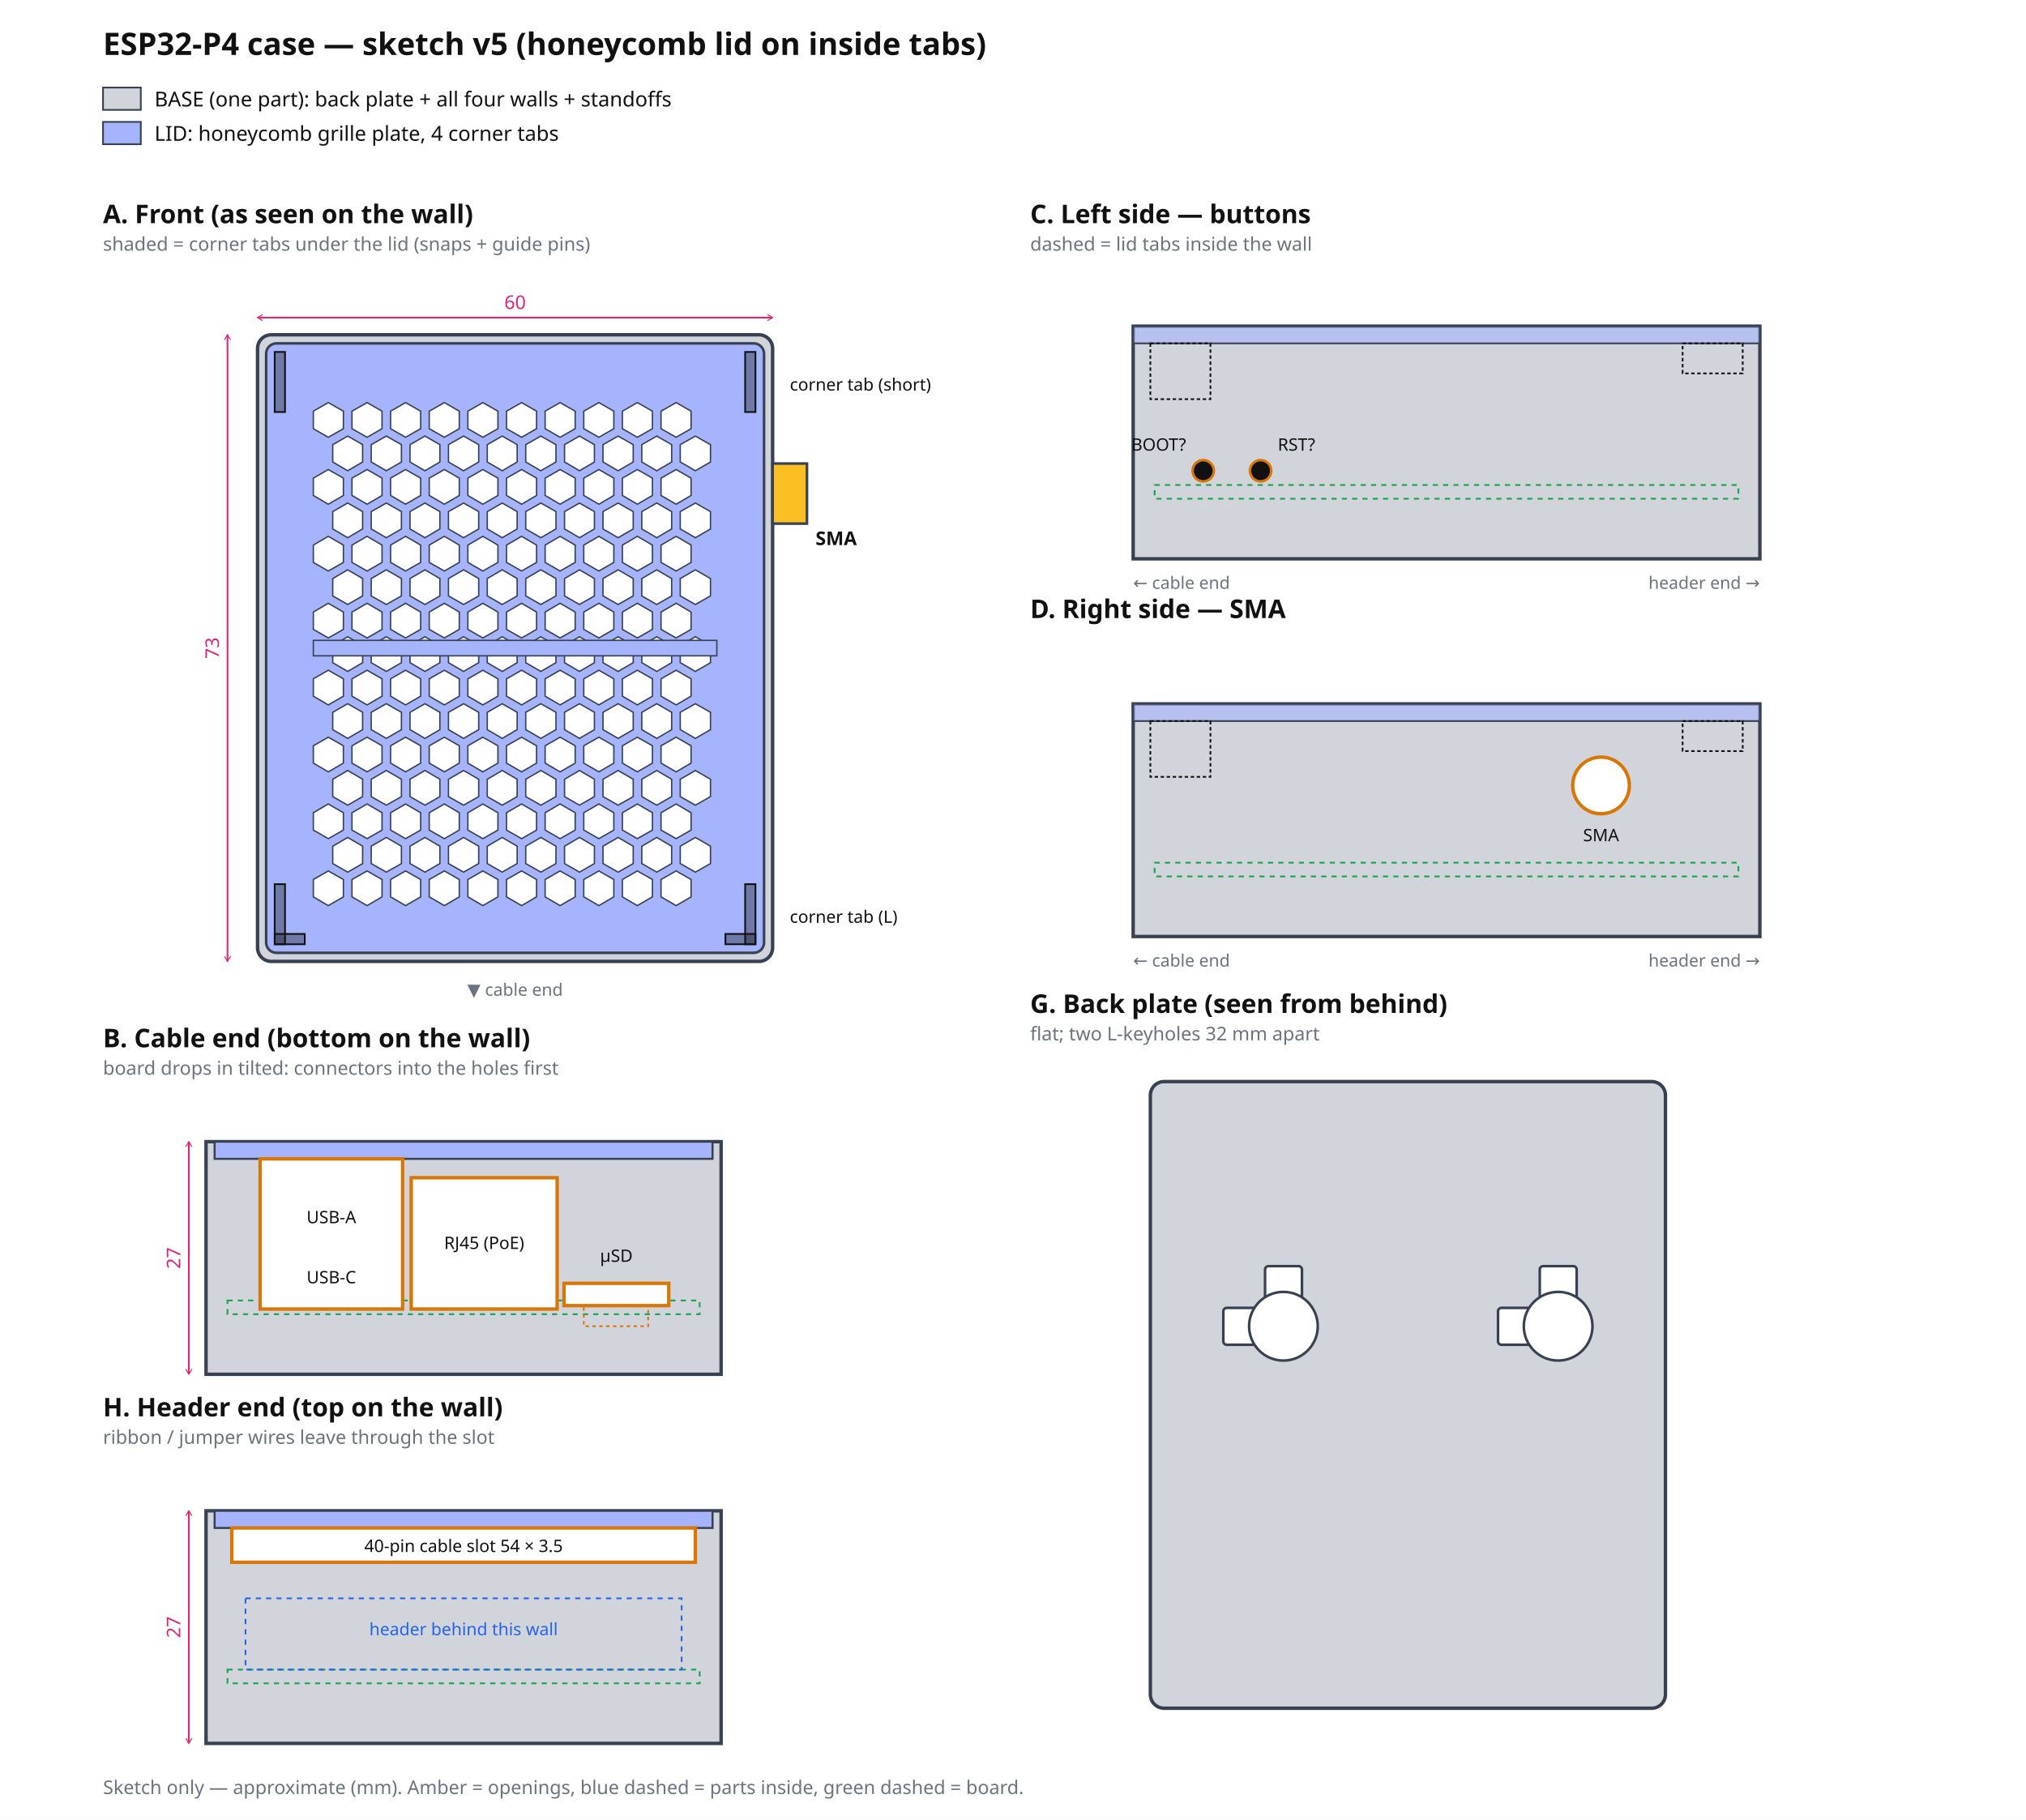
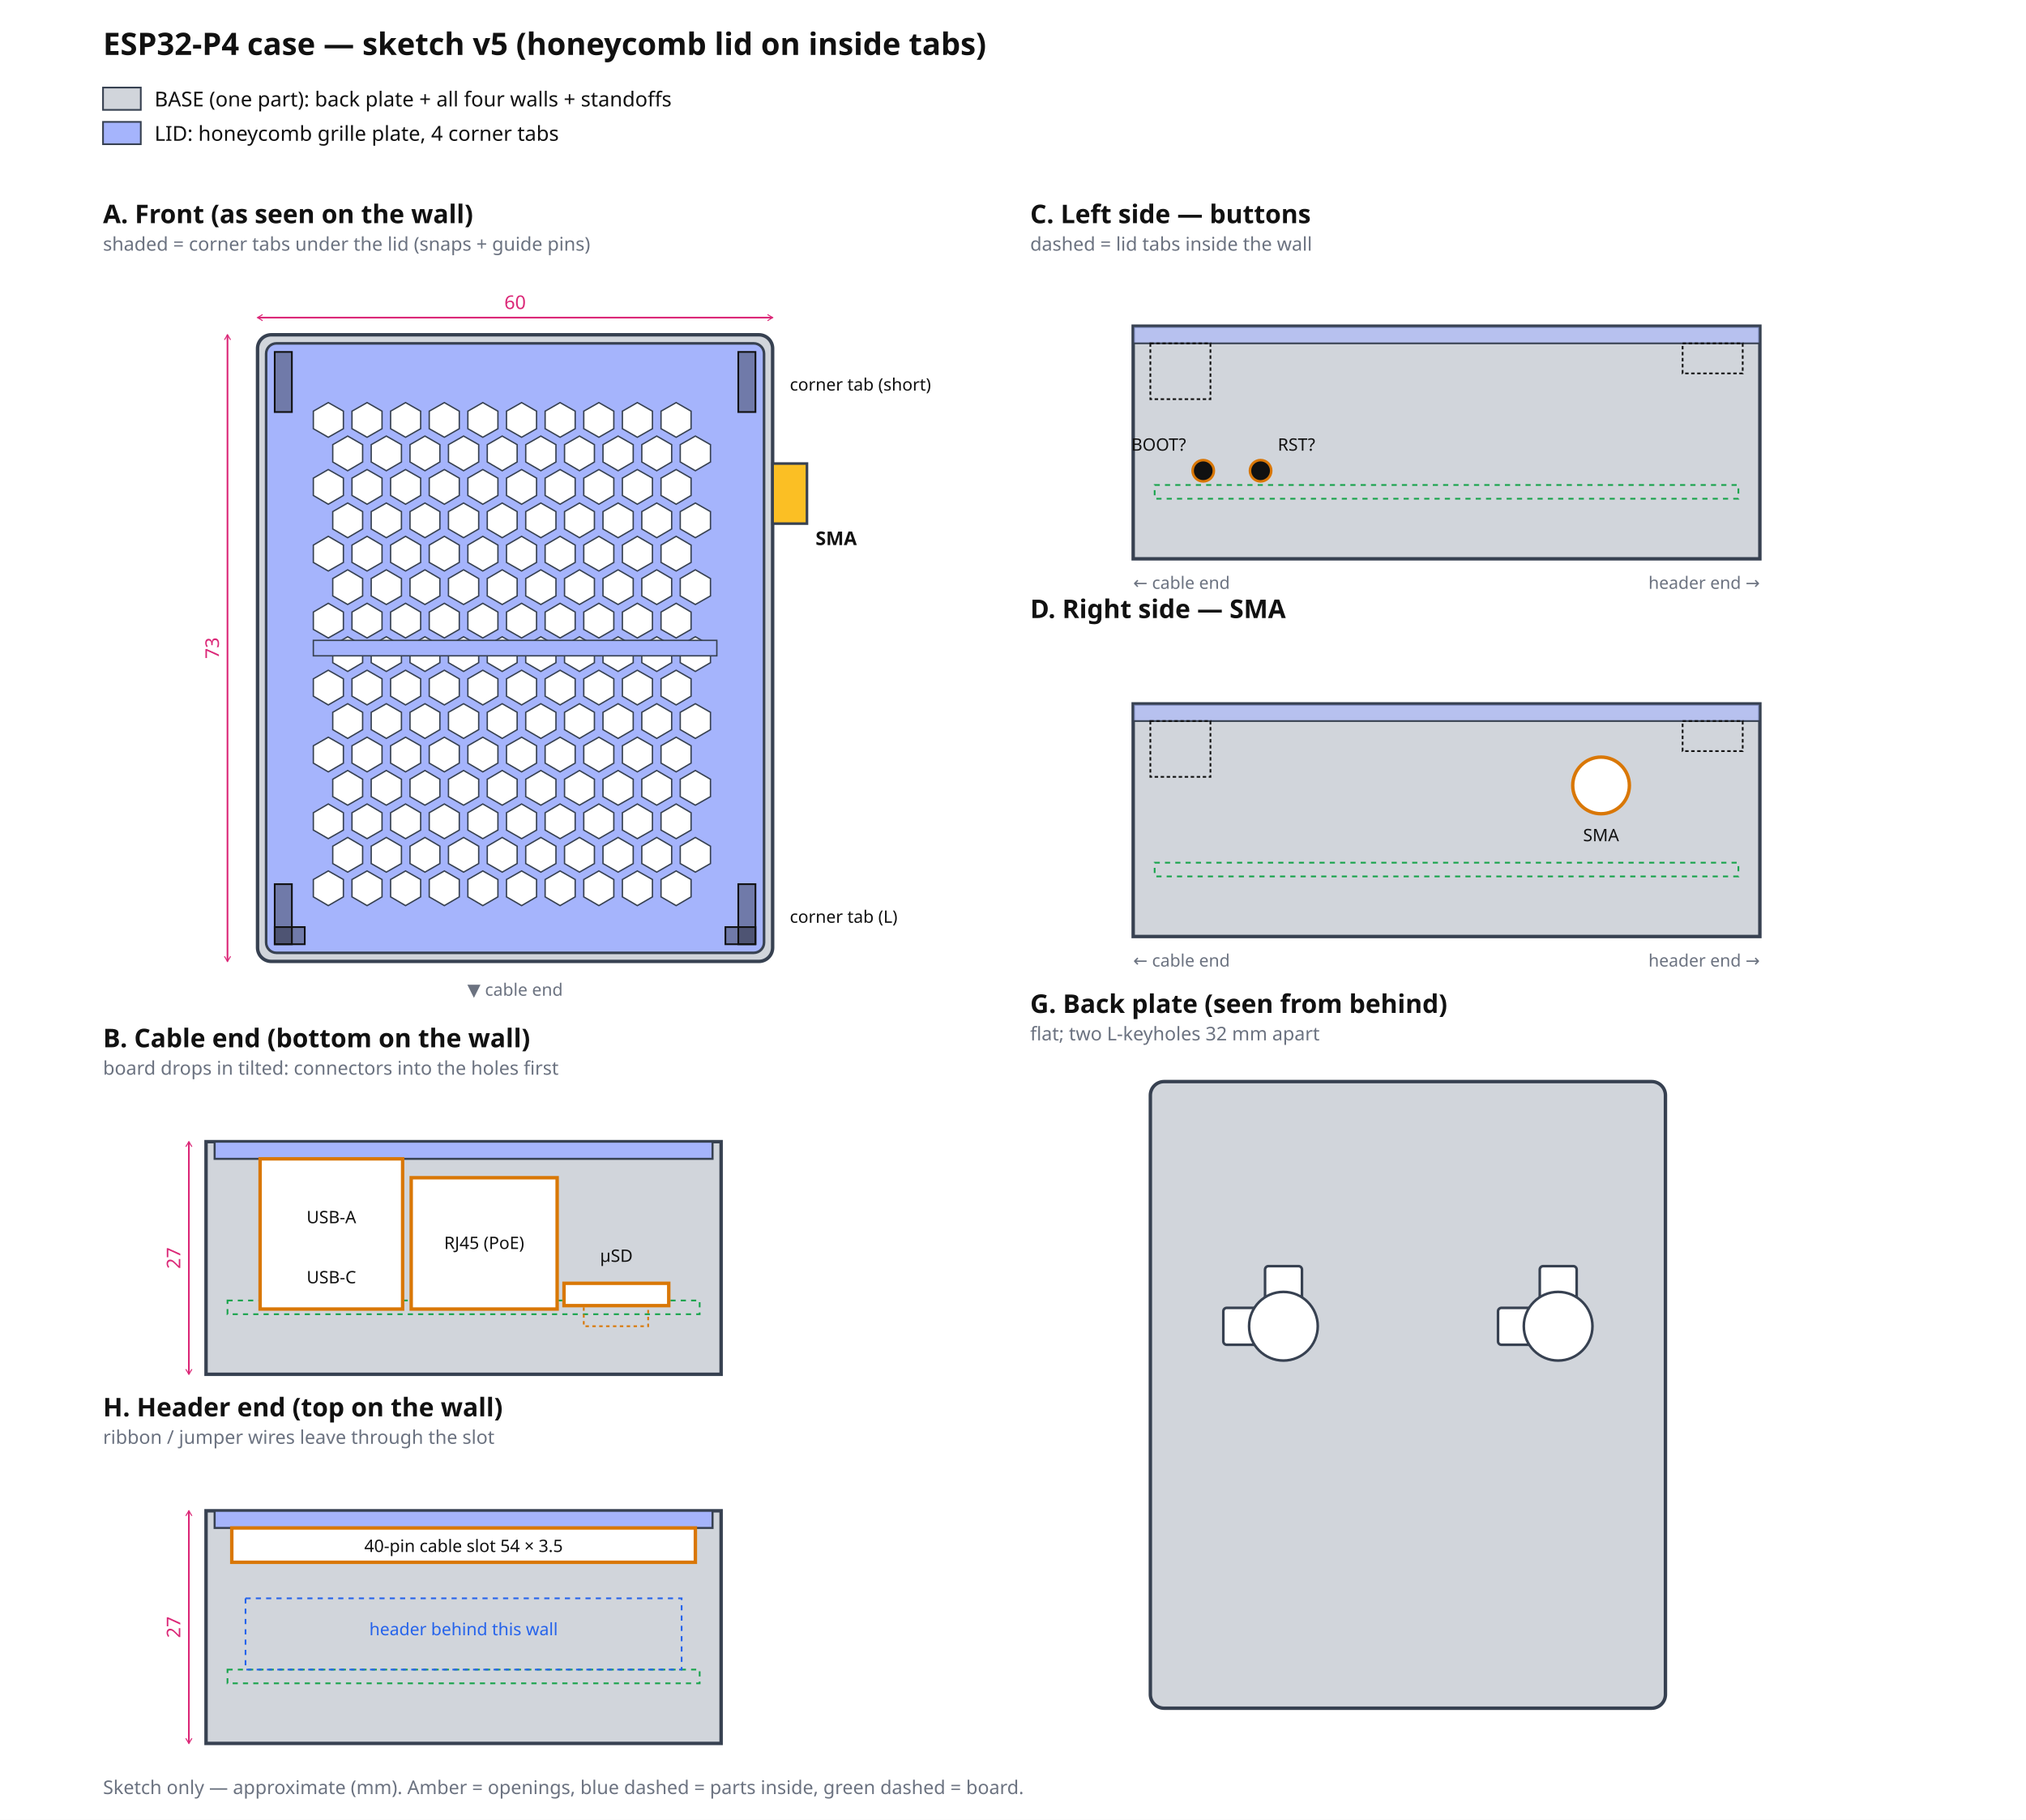
<svg xmlns="http://www.w3.org/2000/svg" width="1180" height="1060" viewBox="0 0 1180 1060">
  <defs>
    <marker id="a" viewBox="0 0 10 10" refX="5" refY="5" markerWidth="6" markerHeight="6" orient="auto-start-reverse">
      <path d="M0,2 L5,5 L0,8" fill="none" stroke="#db2777" />
    </marker>
  </defs>
  <rect width="100%" height="100%" fill="white" />
  <text x="60.0" y="32.0" font-family="sans-serif" font-size="18" fill="#111" text-anchor="start" font-weight="bold">ESP32-P4 case — sketch v5 (honeycomb lid on inside tabs)</text>
  <rect x="60.0" y="51.0" width="22.0" height="13.0" rx="0" fill="#d1d5db" fill-opacity="1" stroke="#374151" stroke-width="1" />
  <text x="90.0" y="62.0" font-family="sans-serif" font-size="12" fill="#111" text-anchor="start" font-weight="normal">BASE (one part): back plate + all four walls + standoffs</text>
  <rect x="60.0" y="71.0" width="22.0" height="13.0" rx="0" fill="#a5b4fc" fill-opacity="1" stroke="#374151" stroke-width="1" />
  <text x="90.0" y="82.0" font-family="sans-serif" font-size="12" fill="#111" text-anchor="start" font-weight="normal">LID: honeycomb grille plate, 4 corner tabs</text>
  <text x="60.0" y="130.0" font-family="sans-serif" font-size="15" fill="#111" text-anchor="start" font-weight="bold">A. Front (as seen on the wall)</text>
  <text x="60.0" y="146.0" font-family="sans-serif" font-size="11" fill="#6b7280" text-anchor="start" font-weight="normal">shaded = corner tabs under the lid (snaps + guide pins)</text>
  <rect x="150.0" y="195.0" width="300.0" height="365.0" rx="8" fill="#d1d5db" fill-opacity="1" stroke="#374151" stroke-width="2" />
  <rect x="155.0" y="200.0" width="290.0" height="355.0" rx="6" fill="#a5b4fc" fill-opacity="1" stroke="#374151" stroke-width="1.5" />
  <polygon points="200.0,512.3 191.2,507.3 182.5,512.3 182.5,522.4 191.2,527.5 200.0,522.4" fill="white" stroke="#374151" stroke-width="0.8" />
  <polygon points="222.5,512.3 213.8,507.3 205.0,512.3 205.0,522.4 213.8,527.5 222.5,522.4" fill="white" stroke="#374151" stroke-width="0.8" />
  <polygon points="245.0,512.3 236.2,507.3 227.5,512.3 227.5,522.4 236.2,527.5 245.0,522.4" fill="white" stroke="#374151" stroke-width="0.8" />
  <polygon points="267.5,512.3 258.8,507.3 250.0,512.3 250.0,522.4 258.8,527.5 267.5,522.4" fill="white" stroke="#374151" stroke-width="0.8" />
  <polygon points="290.0,512.3 281.2,507.3 272.5,512.3 272.5,522.4 281.2,527.5 290.0,522.4" fill="white" stroke="#374151" stroke-width="0.8" />
  <polygon points="312.5,512.3 303.8,507.3 295.0,512.3 295.0,522.4 303.8,527.5 312.5,522.4" fill="white" stroke="#374151" stroke-width="0.8" />
  <polygon points="335.0,512.3 326.2,507.3 317.5,512.3 317.5,522.4 326.2,527.5 335.0,522.4" fill="white" stroke="#374151" stroke-width="0.8" />
  <polygon points="357.5,512.3 348.8,507.3 340.0,512.3 340.0,522.4 348.8,527.5 357.5,522.4" fill="white" stroke="#374151" stroke-width="0.8" />
  <polygon points="380.0,512.3 371.2,507.3 362.5,512.3 362.5,522.4 371.2,527.5 380.0,522.4" fill="white" stroke="#374151" stroke-width="0.8" />
  <polygon points="402.5,512.3 393.8,507.3 385.0,512.3 385.0,522.4 393.8,527.5 402.5,522.4" fill="white" stroke="#374151" stroke-width="0.8" />
  <polygon points="211.2,492.9 202.5,487.8 193.8,492.9 193.8,503.0 202.5,508.0 211.2,503.0" fill="white" stroke="#374151" stroke-width="0.8" />
  <polygon points="233.8,492.9 225.0,487.8 216.2,492.9 216.2,503.0 225.0,508.0 233.8,503.0" fill="white" stroke="#374151" stroke-width="0.8" />
  <polygon points="256.2,492.9 247.5,487.8 238.8,492.9 238.8,503.0 247.5,508.0 256.2,503.0" fill="white" stroke="#374151" stroke-width="0.8" />
  <polygon points="278.8,492.9 270.0,487.8 261.2,492.9 261.2,503.0 270.0,508.0 278.8,503.0" fill="white" stroke="#374151" stroke-width="0.8" />
  <polygon points="301.2,492.9 292.5,487.8 283.8,492.9 283.8,503.0 292.5,508.0 301.2,503.0" fill="white" stroke="#374151" stroke-width="0.8" />
  <polygon points="323.8,492.9 315.0,487.8 306.2,492.9 306.2,503.0 315.0,508.0 323.8,503.0" fill="white" stroke="#374151" stroke-width="0.8" />
  <polygon points="346.2,492.9 337.5,487.8 328.8,492.9 328.8,503.0 337.5,508.0 346.2,503.0" fill="white" stroke="#374151" stroke-width="0.8" />
  <polygon points="368.8,492.9 360.0,487.8 351.2,492.9 351.2,503.0 360.0,508.0 368.8,503.0" fill="white" stroke="#374151" stroke-width="0.8" />
  <polygon points="391.2,492.9 382.5,487.8 373.8,492.9 373.8,503.0 382.5,508.0 391.2,503.0" fill="white" stroke="#374151" stroke-width="0.8" />
  <polygon points="413.8,492.9 405.0,487.8 396.2,492.9 396.2,503.0 405.0,508.0 413.8,503.0" fill="white" stroke="#374151" stroke-width="0.8" />
  <polygon points="200.0,473.4 191.2,468.3 182.5,473.4 182.5,483.5 191.2,488.5 200.0,483.5" fill="white" stroke="#374151" stroke-width="0.8" />
  <polygon points="222.5,473.4 213.8,468.3 205.0,473.4 205.0,483.5 213.8,488.5 222.5,483.5" fill="white" stroke="#374151" stroke-width="0.8" />
  <polygon points="245.0,473.4 236.2,468.3 227.5,473.4 227.5,483.5 236.2,488.5 245.0,483.5" fill="white" stroke="#374151" stroke-width="0.8" />
  <polygon points="267.5,473.4 258.8,468.3 250.0,473.4 250.0,483.5 258.8,488.5 267.5,483.5" fill="white" stroke="#374151" stroke-width="0.8" />
  <polygon points="290.0,473.4 281.2,468.3 272.5,473.4 272.5,483.5 281.2,488.5 290.0,483.5" fill="white" stroke="#374151" stroke-width="0.8" />
  <polygon points="312.5,473.4 303.8,468.3 295.0,473.4 295.0,483.5 303.8,488.5 312.5,483.5" fill="white" stroke="#374151" stroke-width="0.8" />
  <polygon points="335.0,473.4 326.2,468.3 317.5,473.4 317.5,483.5 326.2,488.5 335.0,483.5" fill="white" stroke="#374151" stroke-width="0.8" />
  <polygon points="357.5,473.4 348.8,468.3 340.0,473.4 340.0,483.5 348.8,488.5 357.5,483.5" fill="white" stroke="#374151" stroke-width="0.8" />
  <polygon points="380.0,473.4 371.2,468.3 362.5,473.4 362.5,483.5 371.2,488.5 380.0,483.5" fill="white" stroke="#374151" stroke-width="0.8" />
  <polygon points="402.5,473.4 393.8,468.3 385.0,473.4 385.0,483.5 393.8,488.5 402.5,483.5" fill="white" stroke="#374151" stroke-width="0.8" />
  <polygon points="211.2,453.9 202.5,448.8 193.8,453.9 193.8,464.0 202.5,469.0 211.2,464.0" fill="white" stroke="#374151" stroke-width="0.8" />
  <polygon points="233.8,453.9 225.0,448.8 216.2,453.9 216.2,464.0 225.0,469.0 233.8,464.0" fill="white" stroke="#374151" stroke-width="0.8" />
  <polygon points="256.2,453.9 247.5,448.8 238.8,453.9 238.8,464.0 247.5,469.0 256.2,464.0" fill="white" stroke="#374151" stroke-width="0.8" />
  <polygon points="278.8,453.9 270.0,448.8 261.2,453.9 261.2,464.0 270.0,469.0 278.8,464.0" fill="white" stroke="#374151" stroke-width="0.8" />
  <polygon points="301.2,453.9 292.5,448.8 283.8,453.9 283.8,464.0 292.5,469.0 301.2,464.0" fill="white" stroke="#374151" stroke-width="0.8" />
  <polygon points="323.8,453.9 315.0,448.8 306.2,453.9 306.2,464.0 315.0,469.0 323.8,464.0" fill="white" stroke="#374151" stroke-width="0.8" />
  <polygon points="346.2,453.9 337.5,448.8 328.8,453.9 328.8,464.0 337.5,469.0 346.2,464.0" fill="white" stroke="#374151" stroke-width="0.8" />
  <polygon points="368.8,453.9 360.0,448.8 351.2,453.9 351.2,464.0 360.0,469.0 368.8,464.0" fill="white" stroke="#374151" stroke-width="0.8" />
  <polygon points="391.2,453.9 382.5,448.8 373.8,453.9 373.8,464.0 382.5,469.0 391.2,464.0" fill="white" stroke="#374151" stroke-width="0.8" />
  <polygon points="413.8,453.9 405.0,448.8 396.2,453.9 396.2,464.0 405.0,469.0 413.8,464.0" fill="white" stroke="#374151" stroke-width="0.8" />
  <polygon points="200.0,434.4 191.2,429.4 182.5,434.4 182.5,444.5 191.2,449.6 200.0,444.5" fill="white" stroke="#374151" stroke-width="0.8" />
  <polygon points="222.5,434.4 213.8,429.4 205.0,434.4 205.0,444.5 213.8,449.6 222.5,444.5" fill="white" stroke="#374151" stroke-width="0.8" />
  <polygon points="245.0,434.4 236.2,429.4 227.5,434.4 227.5,444.5 236.2,449.6 245.0,444.5" fill="white" stroke="#374151" stroke-width="0.8" />
  <polygon points="267.5,434.4 258.8,429.4 250.0,434.4 250.0,444.5 258.8,449.6 267.5,444.5" fill="white" stroke="#374151" stroke-width="0.8" />
  <polygon points="290.0,434.4 281.2,429.4 272.5,434.4 272.5,444.5 281.2,449.6 290.0,444.5" fill="white" stroke="#374151" stroke-width="0.8" />
  <polygon points="312.5,434.4 303.8,429.4 295.0,434.4 295.0,444.5 303.8,449.6 312.5,444.5" fill="white" stroke="#374151" stroke-width="0.8" />
  <polygon points="335.0,434.4 326.2,429.4 317.5,434.4 317.5,444.5 326.2,449.6 335.0,444.5" fill="white" stroke="#374151" stroke-width="0.8" />
  <polygon points="357.5,434.4 348.8,429.4 340.0,434.4 340.0,444.5 348.8,449.6 357.5,444.5" fill="white" stroke="#374151" stroke-width="0.8" />
  <polygon points="380.0,434.4 371.2,429.4 362.5,434.4 362.5,444.5 371.2,449.6 380.0,444.5" fill="white" stroke="#374151" stroke-width="0.8" />
  <polygon points="402.5,434.4 393.8,429.4 385.0,434.4 385.0,444.5 393.8,449.6 402.5,444.5" fill="white" stroke="#374151" stroke-width="0.8" />
  <polygon points="211.2,414.9 202.5,409.9 193.8,414.9 193.8,425.0 202.5,430.1 211.2,425.0" fill="white" stroke="#374151" stroke-width="0.8" />
  <polygon points="233.8,414.9 225.0,409.9 216.2,414.9 216.2,425.0 225.0,430.1 233.8,425.0" fill="white" stroke="#374151" stroke-width="0.8" />
  <polygon points="256.2,414.9 247.5,409.9 238.8,414.9 238.8,425.0 247.5,430.1 256.2,425.0" fill="white" stroke="#374151" stroke-width="0.8" />
  <polygon points="278.8,414.9 270.0,409.9 261.2,414.9 261.2,425.0 270.0,430.1 278.8,425.0" fill="white" stroke="#374151" stroke-width="0.8" />
  <polygon points="301.2,414.9 292.5,409.9 283.8,414.9 283.8,425.0 292.5,430.1 301.2,425.0" fill="white" stroke="#374151" stroke-width="0.8" />
  <polygon points="323.8,414.9 315.0,409.9 306.2,414.9 306.2,425.0 315.0,430.1 323.8,425.0" fill="white" stroke="#374151" stroke-width="0.8" />
  <polygon points="346.2,414.9 337.5,409.9 328.8,414.9 328.8,425.0 337.5,430.1 346.2,425.0" fill="white" stroke="#374151" stroke-width="0.8" />
  <polygon points="368.8,414.9 360.0,409.9 351.2,414.9 351.2,425.0 360.0,430.1 368.8,425.0" fill="white" stroke="#374151" stroke-width="0.8" />
  <polygon points="391.2,414.9 382.5,409.9 373.8,414.9 373.8,425.0 382.5,430.1 391.2,425.0" fill="white" stroke="#374151" stroke-width="0.8" />
  <polygon points="413.8,414.9 405.0,409.9 396.2,414.9 396.2,425.0 405.0,430.1 413.8,425.0" fill="white" stroke="#374151" stroke-width="0.8" />
  <polygon points="200.0,395.4 191.2,390.4 182.5,395.4 182.5,405.5 191.2,410.6 200.0,405.5" fill="white" stroke="#374151" stroke-width="0.8" />
  <polygon points="222.5,395.4 213.8,390.4 205.0,395.4 205.0,405.5 213.8,410.6 222.5,405.5" fill="white" stroke="#374151" stroke-width="0.8" />
  <polygon points="245.0,395.4 236.2,390.4 227.5,395.4 227.5,405.5 236.2,410.6 245.0,405.5" fill="white" stroke="#374151" stroke-width="0.8" />
  <polygon points="267.5,395.4 258.8,390.4 250.0,395.4 250.0,405.5 258.8,410.6 267.5,405.5" fill="white" stroke="#374151" stroke-width="0.8" />
  <polygon points="290.0,395.4 281.2,390.4 272.5,395.4 272.5,405.5 281.2,410.6 290.0,405.5" fill="white" stroke="#374151" stroke-width="0.8" />
  <polygon points="312.5,395.4 303.8,390.4 295.0,395.4 295.0,405.5 303.8,410.6 312.5,405.5" fill="white" stroke="#374151" stroke-width="0.8" />
  <polygon points="335.0,395.4 326.2,390.4 317.5,395.4 317.5,405.5 326.2,410.6 335.0,405.5" fill="white" stroke="#374151" stroke-width="0.8" />
  <polygon points="357.5,395.4 348.8,390.4 340.0,395.4 340.0,405.5 348.8,410.6 357.5,405.5" fill="white" stroke="#374151" stroke-width="0.8" />
  <polygon points="380.0,395.4 371.2,390.4 362.5,395.4 362.5,405.5 371.2,410.6 380.0,405.5" fill="white" stroke="#374151" stroke-width="0.8" />
  <polygon points="402.5,395.4 393.8,390.4 385.0,395.4 385.0,405.5 393.8,410.6 402.5,405.5" fill="white" stroke="#374151" stroke-width="0.8" />
  <polygon points="211.2,375.9 202.5,370.9 193.8,375.9 193.8,386.0 202.5,391.1 211.2,386.0" fill="white" stroke="#374151" stroke-width="0.8" />
  <polygon points="233.8,375.9 225.0,370.9 216.2,375.9 216.2,386.0 225.0,391.1 233.8,386.0" fill="white" stroke="#374151" stroke-width="0.8" />
  <polygon points="256.2,375.9 247.5,370.9 238.8,375.9 238.8,386.0 247.5,391.1 256.2,386.0" fill="white" stroke="#374151" stroke-width="0.8" />
  <polygon points="278.8,375.9 270.0,370.9 261.2,375.9 261.2,386.0 270.0,391.1 278.8,386.0" fill="white" stroke="#374151" stroke-width="0.8" />
  <polygon points="301.2,375.9 292.5,370.9 283.8,375.9 283.8,386.0 292.5,391.1 301.2,386.0" fill="white" stroke="#374151" stroke-width="0.8" />
  <polygon points="323.8,375.9 315.0,370.9 306.2,375.9 306.2,386.0 315.0,391.1 323.8,386.0" fill="white" stroke="#374151" stroke-width="0.8" />
  <polygon points="346.2,375.9 337.5,370.9 328.8,375.9 328.8,386.0 337.5,391.1 346.2,386.0" fill="white" stroke="#374151" stroke-width="0.8" />
  <polygon points="368.8,375.9 360.0,370.9 351.2,375.9 351.2,386.0 360.0,391.1 368.8,386.0" fill="white" stroke="#374151" stroke-width="0.8" />
  <polygon points="391.2,375.9 382.5,370.9 373.8,375.9 373.8,386.0 382.5,391.1 391.2,386.0" fill="white" stroke="#374151" stroke-width="0.8" />
  <polygon points="413.8,375.9 405.0,370.9 396.2,375.9 396.2,386.0 405.0,391.1 413.8,386.0" fill="white" stroke="#374151" stroke-width="0.8" />
  <polygon points="200.0,356.5 191.2,351.4 182.5,356.5 182.5,366.6 191.2,371.6 200.0,366.6" fill="white" stroke="#374151" stroke-width="0.8" />
  <polygon points="222.5,356.5 213.8,351.4 205.0,356.5 205.0,366.6 213.8,371.6 222.5,366.6" fill="white" stroke="#374151" stroke-width="0.8" />
  <polygon points="245.0,356.5 236.2,351.4 227.5,356.5 227.5,366.6 236.2,371.6 245.0,366.6" fill="white" stroke="#374151" stroke-width="0.8" />
  <polygon points="267.5,356.5 258.8,351.4 250.0,356.5 250.0,366.6 258.8,371.6 267.5,366.6" fill="white" stroke="#374151" stroke-width="0.8" />
  <polygon points="290.0,356.5 281.2,351.4 272.5,356.5 272.5,366.6 281.2,371.6 290.0,366.6" fill="white" stroke="#374151" stroke-width="0.8" />
  <polygon points="312.5,356.5 303.8,351.4 295.0,356.5 295.0,366.6 303.8,371.6 312.5,366.6" fill="white" stroke="#374151" stroke-width="0.8" />
  <polygon points="335.0,356.5 326.2,351.4 317.5,356.5 317.5,366.6 326.2,371.6 335.0,366.6" fill="white" stroke="#374151" stroke-width="0.8" />
  <polygon points="357.5,356.5 348.8,351.4 340.0,356.5 340.0,366.6 348.8,371.6 357.5,366.6" fill="white" stroke="#374151" stroke-width="0.8" />
  <polygon points="380.0,356.5 371.2,351.4 362.5,356.5 362.5,366.6 371.2,371.6 380.0,366.6" fill="white" stroke="#374151" stroke-width="0.8" />
  <polygon points="402.5,356.5 393.8,351.4 385.0,356.5 385.0,366.6 393.8,371.6 402.5,366.6" fill="white" stroke="#374151" stroke-width="0.8" />
  <polygon points="211.2,337.0 202.5,331.9 193.8,337.0 193.8,347.1 202.5,352.1 211.2,347.1" fill="white" stroke="#374151" stroke-width="0.8" />
  <polygon points="233.8,337.0 225.0,331.9 216.2,337.0 216.2,347.1 225.0,352.1 233.8,347.1" fill="white" stroke="#374151" stroke-width="0.8" />
  <polygon points="256.2,337.0 247.5,331.9 238.8,337.0 238.8,347.1 247.5,352.1 256.2,347.1" fill="white" stroke="#374151" stroke-width="0.8" />
  <polygon points="278.8,337.0 270.0,331.9 261.2,337.0 261.2,347.1 270.0,352.1 278.8,347.1" fill="white" stroke="#374151" stroke-width="0.8" />
  <polygon points="301.2,337.0 292.5,331.9 283.8,337.0 283.8,347.1 292.5,352.1 301.2,347.1" fill="white" stroke="#374151" stroke-width="0.8" />
  <polygon points="323.8,337.0 315.0,331.9 306.2,337.0 306.2,347.1 315.0,352.1 323.8,347.1" fill="white" stroke="#374151" stroke-width="0.8" />
  <polygon points="346.2,337.0 337.5,331.9 328.8,337.0 328.8,347.1 337.5,352.1 346.2,347.1" fill="white" stroke="#374151" stroke-width="0.8" />
  <polygon points="368.8,337.0 360.0,331.9 351.2,337.0 351.2,347.1 360.0,352.1 368.8,347.1" fill="white" stroke="#374151" stroke-width="0.8" />
  <polygon points="391.2,337.0 382.5,331.9 373.8,337.0 373.8,347.1 382.5,352.1 391.2,347.1" fill="white" stroke="#374151" stroke-width="0.8" />
  <polygon points="413.8,337.0 405.0,331.9 396.2,337.0 396.2,347.1 405.0,352.1 413.8,347.1" fill="white" stroke="#374151" stroke-width="0.8" />
  <polygon points="200.0,317.5 191.2,312.4 182.5,317.5 182.5,327.6 191.2,332.6 200.0,327.6" fill="white" stroke="#374151" stroke-width="0.8" />
  <polygon points="222.5,317.5 213.8,312.4 205.0,317.5 205.0,327.6 213.8,332.6 222.5,327.6" fill="white" stroke="#374151" stroke-width="0.8" />
  <polygon points="245.0,317.5 236.2,312.4 227.5,317.5 227.5,327.6 236.2,332.6 245.0,327.6" fill="white" stroke="#374151" stroke-width="0.8" />
  <polygon points="267.5,317.5 258.8,312.4 250.0,317.5 250.0,327.6 258.8,332.6 267.5,327.6" fill="white" stroke="#374151" stroke-width="0.8" />
  <polygon points="290.0,317.5 281.2,312.4 272.5,317.5 272.5,327.6 281.2,332.6 290.0,327.6" fill="white" stroke="#374151" stroke-width="0.8" />
  <polygon points="312.5,317.5 303.8,312.4 295.0,317.5 295.0,327.6 303.8,332.6 312.5,327.6" fill="white" stroke="#374151" stroke-width="0.8" />
  <polygon points="335.0,317.5 326.2,312.4 317.5,317.5 317.5,327.6 326.2,332.6 335.0,327.6" fill="white" stroke="#374151" stroke-width="0.8" />
  <polygon points="357.5,317.5 348.8,312.4 340.0,317.5 340.0,327.6 348.8,332.6 357.5,327.6" fill="white" stroke="#374151" stroke-width="0.8" />
  <polygon points="380.0,317.5 371.2,312.4 362.5,317.5 362.5,327.6 371.2,332.6 380.0,327.6" fill="white" stroke="#374151" stroke-width="0.8" />
  <polygon points="402.5,317.5 393.8,312.4 385.0,317.5 385.0,327.6 393.8,332.6 402.5,327.6" fill="white" stroke="#374151" stroke-width="0.8" />
  <polygon points="211.2,298.0 202.5,293.0 193.8,298.0 193.8,308.1 202.5,313.2 211.2,308.1" fill="white" stroke="#374151" stroke-width="0.8" />
  <polygon points="233.8,298.0 225.0,293.0 216.2,298.0 216.2,308.1 225.0,313.2 233.8,308.1" fill="white" stroke="#374151" stroke-width="0.8" />
  <polygon points="256.2,298.0 247.5,293.0 238.8,298.0 238.8,308.1 247.5,313.2 256.2,308.1" fill="white" stroke="#374151" stroke-width="0.8" />
  <polygon points="278.8,298.0 270.0,293.0 261.2,298.0 261.2,308.1 270.0,313.2 278.8,308.1" fill="white" stroke="#374151" stroke-width="0.8" />
  <polygon points="301.2,298.0 292.5,293.0 283.8,298.0 283.8,308.1 292.5,313.2 301.2,308.1" fill="white" stroke="#374151" stroke-width="0.8" />
  <polygon points="323.8,298.0 315.0,293.0 306.2,298.0 306.2,308.1 315.0,313.2 323.8,308.1" fill="white" stroke="#374151" stroke-width="0.8" />
  <polygon points="346.2,298.0 337.5,293.0 328.8,298.0 328.8,308.1 337.5,313.2 346.2,308.1" fill="white" stroke="#374151" stroke-width="0.8" />
  <polygon points="368.8,298.0 360.0,293.0 351.2,298.0 351.2,308.1 360.0,313.2 368.8,308.1" fill="white" stroke="#374151" stroke-width="0.8" />
  <polygon points="391.2,298.0 382.5,293.0 373.8,298.0 373.8,308.1 382.5,313.2 391.2,308.1" fill="white" stroke="#374151" stroke-width="0.8" />
  <polygon points="413.8,298.0 405.0,293.0 396.2,298.0 396.2,308.1 405.0,313.2 413.8,308.1" fill="white" stroke="#374151" stroke-width="0.8" />
  <polygon points="200.0,278.5 191.2,273.5 182.5,278.5 182.5,288.6 191.2,293.7 200.0,288.6" fill="white" stroke="#374151" stroke-width="0.8" />
  <polygon points="222.5,278.5 213.8,273.5 205.0,278.5 205.0,288.6 213.8,293.7 222.5,288.6" fill="white" stroke="#374151" stroke-width="0.8" />
  <polygon points="245.0,278.5 236.2,273.5 227.5,278.5 227.5,288.6 236.2,293.7 245.0,288.6" fill="white" stroke="#374151" stroke-width="0.8" />
  <polygon points="267.5,278.5 258.8,273.5 250.0,278.5 250.0,288.6 258.8,293.7 267.5,288.6" fill="white" stroke="#374151" stroke-width="0.8" />
  <polygon points="290.0,278.5 281.2,273.5 272.5,278.5 272.5,288.6 281.2,293.7 290.0,288.6" fill="white" stroke="#374151" stroke-width="0.8" />
  <polygon points="312.5,278.5 303.8,273.5 295.0,278.5 295.0,288.6 303.8,293.7 312.5,288.6" fill="white" stroke="#374151" stroke-width="0.8" />
  <polygon points="335.0,278.5 326.2,273.5 317.5,278.5 317.5,288.6 326.2,293.7 335.0,288.6" fill="white" stroke="#374151" stroke-width="0.8" />
  <polygon points="357.5,278.5 348.8,273.5 340.0,278.5 340.0,288.6 348.8,293.7 357.5,288.6" fill="white" stroke="#374151" stroke-width="0.8" />
  <polygon points="380.0,278.5 371.2,273.5 362.5,278.5 362.5,288.6 371.2,293.7 380.0,288.6" fill="white" stroke="#374151" stroke-width="0.8" />
  <polygon points="402.5,278.5 393.8,273.5 385.0,278.5 385.0,288.6 393.8,293.7 402.5,288.6" fill="white" stroke="#374151" stroke-width="0.8" />
  <polygon points="211.2,259.0 202.5,254.0 193.8,259.0 193.8,269.1 202.5,274.2 211.2,269.1" fill="white" stroke="#374151" stroke-width="0.8" />
  <polygon points="233.8,259.0 225.0,254.0 216.2,259.0 216.2,269.1 225.0,274.2 233.8,269.1" fill="white" stroke="#374151" stroke-width="0.8" />
  <polygon points="256.2,259.0 247.5,254.0 238.8,259.0 238.8,269.1 247.5,274.2 256.2,269.1" fill="white" stroke="#374151" stroke-width="0.8" />
  <polygon points="278.8,259.0 270.0,254.0 261.2,259.0 261.2,269.1 270.0,274.2 278.8,269.1" fill="white" stroke="#374151" stroke-width="0.8" />
  <polygon points="301.2,259.0 292.5,254.0 283.8,259.0 283.8,269.1 292.5,274.2 301.2,269.1" fill="white" stroke="#374151" stroke-width="0.8" />
  <polygon points="323.8,259.0 315.0,254.0 306.2,259.0 306.2,269.1 315.0,274.2 323.8,269.1" fill="white" stroke="#374151" stroke-width="0.8" />
  <polygon points="346.2,259.0 337.5,254.0 328.8,259.0 328.8,269.1 337.5,274.2 346.2,269.1" fill="white" stroke="#374151" stroke-width="0.8" />
  <polygon points="368.8,259.0 360.0,254.0 351.2,259.0 351.2,269.1 360.0,274.2 368.8,269.1" fill="white" stroke="#374151" stroke-width="0.8" />
  <polygon points="391.2,259.0 382.5,254.0 373.8,259.0 373.8,269.1 382.5,274.2 391.2,269.1" fill="white" stroke="#374151" stroke-width="0.8" />
  <polygon points="413.8,259.0 405.0,254.0 396.2,259.0 396.2,269.1 405.0,274.2 413.8,269.1" fill="white" stroke="#374151" stroke-width="0.8" />
  <polygon points="200.0,239.5 191.2,234.5 182.5,239.5 182.5,249.7 191.2,254.7 200.0,249.7" fill="white" stroke="#374151" stroke-width="0.8" />
  <polygon points="222.5,239.5 213.8,234.5 205.0,239.5 205.0,249.7 213.8,254.7 222.5,249.7" fill="white" stroke="#374151" stroke-width="0.8" />
  <polygon points="245.0,239.5 236.2,234.5 227.5,239.5 227.5,249.7 236.2,254.7 245.0,249.7" fill="white" stroke="#374151" stroke-width="0.8" />
  <polygon points="267.5,239.5 258.8,234.5 250.0,239.5 250.0,249.7 258.8,254.7 267.5,249.7" fill="white" stroke="#374151" stroke-width="0.8" />
  <polygon points="290.0,239.5 281.2,234.5 272.5,239.5 272.5,249.7 281.2,254.7 290.0,249.7" fill="white" stroke="#374151" stroke-width="0.8" />
  <polygon points="312.5,239.5 303.8,234.5 295.0,239.5 295.0,249.7 303.8,254.7 312.5,249.7" fill="white" stroke="#374151" stroke-width="0.8" />
  <polygon points="335.0,239.5 326.2,234.5 317.5,239.5 317.5,249.7 326.2,254.7 335.0,249.7" fill="white" stroke="#374151" stroke-width="0.8" />
  <polygon points="357.5,239.5 348.8,234.5 340.0,239.5 340.0,249.7 348.8,254.7 357.5,249.7" fill="white" stroke="#374151" stroke-width="0.8" />
  <polygon points="380.0,239.5 371.2,234.5 362.5,239.5 362.5,249.7 371.2,254.7 380.0,249.7" fill="white" stroke="#374151" stroke-width="0.8" />
  <polygon points="402.5,239.5 393.8,234.5 385.0,239.5 385.0,249.7 393.8,254.7 402.5,249.7" fill="white" stroke="#374151" stroke-width="0.8" />
  <rect x="182.5" y="373.0" width="235.0" height="9.0" rx="0" fill="#a5b4fc" fill-opacity="1" stroke="#374151" stroke-width="0.8" />
-   <rect x="160.0" y="515.0" width="6.0" height="35.0" rx="0" fill="#111" fill-opacity="0.35" stroke="#111" stroke-width="1" />
-   <rect x="160.0" y="544.0" width="17.5" height="6.0" rx="0" fill="#111" fill-opacity="0.35" stroke="#111" stroke-width="1" />
-   <rect x="434.0" y="515.0" width="6.0" height="35.0" rx="0" fill="#111" fill-opacity="0.35" stroke="#111" stroke-width="1" />
-   <rect x="422.5" y="544.0" width="17.5" height="6.0" rx="0" fill="#111" fill-opacity="0.35" stroke="#111" stroke-width="1" />
-   <rect x="160.0" y="205.0" width="6.0" height="35.0" rx="0" fill="#111" fill-opacity="0.35" stroke="#111" stroke-width="1" />
-   <rect x="434.0" y="205.0" width="6.0" height="35.0" rx="0" fill="#111" fill-opacity="0.35" stroke="#111" stroke-width="1" />
+   <rect x="160.0" y="515.0" width="10.0" height="35.0" rx="0" fill="#111" fill-opacity="0.35" stroke="#111" stroke-width="1" />
+   <rect x="160.0" y="540.0" width="17.5" height="10.0" rx="0" fill="#111" fill-opacity="0.35" stroke="#111" stroke-width="1" />
+   <rect x="430.0" y="515.0" width="10.0" height="35.0" rx="0" fill="#111" fill-opacity="0.35" stroke="#111" stroke-width="1" />
+   <rect x="422.5" y="540.0" width="17.5" height="10.0" rx="0" fill="#111" fill-opacity="0.35" stroke="#111" stroke-width="1" />
+   <rect x="160.0" y="205.0" width="10.0" height="35.0" rx="0" fill="#111" fill-opacity="0.35" stroke="#111" stroke-width="1" />
+   <rect x="430.0" y="205.0" width="10.0" height="35.0" rx="0" fill="#111" fill-opacity="0.35" stroke="#111" stroke-width="1" />
  <text x="460.0" y="227.5" font-family="sans-serif" font-size="10" fill="#111" text-anchor="start" font-weight="normal">corner tab (short)</text>
  <text x="460.0" y="537.5" font-family="sans-serif" font-size="10" fill="#111" text-anchor="start" font-weight="normal">corner tab (L)</text>
  <rect x="450.0" y="270.0" width="20.0" height="35.0" rx="0" fill="#fbbf24" fill-opacity="1" stroke="#374151" stroke-width="1.5" />
  <text x="475.0" y="317.5" font-family="sans-serif" font-size="11" fill="#111" text-anchor="start" font-weight="bold">SMA</text>
  <line x1="150.0" y1="185.0" x2="450.0" y2="185.0" stroke="#db2777" stroke-width="1" marker-start="url(#a)" marker-end="url(#a)" />
  <text x="300.0" y="180.0" font-family="sans-serif" font-size="11" fill="#db2777" text-anchor="middle" font-weight="normal">60</text>
  <line x1="132.5" y1="560.0" x2="132.5" y2="195.0" stroke="#db2777" stroke-width="1" marker-start="url(#a)" marker-end="url(#a)" />
  <text x="127.5" y="377.5" font-family="sans-serif" font-size="11" fill="#db2777" text-anchor="middle" font-weight="normal" transform="rotate(-90 127.5 377.5)">73</text>
  <text x="300.0" y="580.0" font-family="sans-serif" font-size="10" fill="#6b7280" text-anchor="middle" font-weight="normal">▼ cable end</text>
  <text x="600.0" y="130.0" font-family="sans-serif" font-size="15" fill="#111" text-anchor="start" font-weight="bold">C. Left side — buttons</text>
  <text x="600.0" y="146.0" font-family="sans-serif" font-size="11" fill="#6b7280" text-anchor="start" font-weight="normal">dashed = lid tabs inside the wall</text>
  <rect x="660.0" y="190.0" width="365.0" height="135.5" rx="0" fill="#d1d5db" fill-opacity="1" stroke="#374151" stroke-width="2" />
  <rect x="660.0" y="190.0" width="365.0" height="10.0" rx="0" fill="#a5b4fc" fill-opacity="0.6" stroke="#374151" stroke-width="1" />
  <rect x="670.0" y="200.0" width="35.0" height="32.5" rx="0" fill="none" fill-opacity="1" stroke="#111" stroke-width="1" stroke-dasharray="2,1.5" />
  <rect x="980.0" y="200.0" width="35.0" height="17.5" rx="0" fill="none" fill-opacity="1" stroke="#111" stroke-width="1" stroke-dasharray="2,1.5" />
  <rect x="672.5" y="282.5" width="340.0" height="8.0" rx="0" fill="none" fill-opacity="1" stroke="#16a34a" stroke-width="1" stroke-dasharray="3,3" />
  <circle cx="700.8" cy="274.2" r="6.2" fill="#111" stroke="#d97706" stroke-width="1.5" />
  <text x="690.8" y="262.5" font-family="sans-serif" font-size="10" fill="#111" text-anchor="end" font-weight="normal">BOOT?</text>
  <circle cx="734.2" cy="274.2" r="6.2" fill="#111" stroke="#d97706" stroke-width="1.5" />
  <text x="744.2" y="262.5" font-family="sans-serif" font-size="10" fill="#111" text-anchor="start" font-weight="normal">RST?</text>
  <text x="660.0" y="343.0" font-family="sans-serif" font-size="10" fill="#6b7280" text-anchor="start" font-weight="normal">← cable end</text>
  <text x="1025.0" y="343.0" font-family="sans-serif" font-size="10" fill="#6b7280" text-anchor="end" font-weight="normal">header end →</text>
  <text x="600.0" y="360.0" font-family="sans-serif" font-size="15" fill="#111" text-anchor="start" font-weight="bold">D. Right side — SMA</text>
  <rect x="660.0" y="410.0" width="365.0" height="135.5" rx="0" fill="#d1d5db" fill-opacity="1" stroke="#374151" stroke-width="2" />
  <rect x="660.0" y="410.0" width="365.0" height="10.0" rx="0" fill="#a5b4fc" fill-opacity="0.6" stroke="#374151" stroke-width="1" />
  <rect x="670.0" y="420.0" width="35.0" height="32.5" rx="0" fill="none" fill-opacity="1" stroke="#111" stroke-width="1" stroke-dasharray="2,1.5" />
  <rect x="980.0" y="420.0" width="35.0" height="17.5" rx="0" fill="none" fill-opacity="1" stroke="#111" stroke-width="1" stroke-dasharray="2,1.5" />
  <rect x="672.5" y="502.5" width="340.0" height="8.0" rx="0" fill="none" fill-opacity="1" stroke="#16a34a" stroke-width="1" stroke-dasharray="3,3" />
  <circle cx="932.5" cy="457.5" r="16.5" fill="white" stroke="#d97706" stroke-width="2" />
  <text x="932.5" y="490.0" font-family="sans-serif" font-size="10" fill="#111" text-anchor="middle" font-weight="normal">SMA</text>
  <text x="660.0" y="563.0" font-family="sans-serif" font-size="10" fill="#6b7280" text-anchor="start" font-weight="normal">← cable end</text>
  <text x="1025.0" y="563.0" font-family="sans-serif" font-size="10" fill="#6b7280" text-anchor="end" font-weight="normal">header end →</text>
  <text x="600.0" y="590.0" font-family="sans-serif" font-size="15" fill="#111" text-anchor="start" font-weight="bold">G. Back plate (seen from behind)</text>
  <text x="600.0" y="606.0" font-family="sans-serif" font-size="11" fill="#6b7280" text-anchor="start" font-weight="normal">flat; two L-keyholes 32 mm apart</text>
  <rect x="670.0" y="630.0" width="300.0" height="365.0" rx="8" fill="#d1d5db" fill-opacity="1" stroke="#374151" stroke-width="2" />
  <rect x="896.8" y="737.5" width="21.5" height="35.0" rx="2" fill="white" fill-opacity="1" stroke="#374151" stroke-width="1.5" />
  <rect x="872.5" y="761.8" width="35.0" height="21.5" rx="2" fill="white" fill-opacity="1" stroke="#374151" stroke-width="1.5" />
  <circle cx="907.5" cy="772.5" r="20.0" fill="white" stroke="#374151" stroke-width="1.5" />
  <rect x="736.8" y="737.5" width="21.5" height="35.0" rx="2" fill="white" fill-opacity="1" stroke="#374151" stroke-width="1.5" />
  <rect x="712.5" y="761.8" width="35.0" height="21.5" rx="2" fill="white" fill-opacity="1" stroke="#374151" stroke-width="1.5" />
  <circle cx="747.5" cy="772.5" r="20.0" fill="white" stroke="#374151" stroke-width="1.5" />
  <text x="60.0" y="610.0" font-family="sans-serif" font-size="15" fill="#111" text-anchor="start" font-weight="bold">B. Cable end (bottom on the wall)</text>
  <text x="60.0" y="626.0" font-family="sans-serif" font-size="11" fill="#6b7280" text-anchor="start" font-weight="normal">board drops in tilted: connectors into the holes first</text>
  <rect x="120.0" y="665.0" width="300.0" height="135.5" rx="0" fill="#d1d5db" fill-opacity="1" stroke="#374151" stroke-width="2" />
  <rect x="125.0" y="665.0" width="290.0" height="10.0" rx="0" fill="#a5b4fc" fill-opacity="1" stroke="#374151" stroke-width="1.2" />
  <rect x="132.5" y="757.5" width="275.0" height="8.0" rx="0" fill="none" fill-opacity="1" stroke="#16a34a" stroke-width="1" stroke-dasharray="3,3" />
  <rect x="151.5" y="675.0" width="83.0" height="87.5" rx="0" fill="white" fill-opacity="1" stroke="#d97706" stroke-width="2" />
  <text x="193.0" y="712.5" font-family="sans-serif" font-size="10" fill="#111" text-anchor="middle" font-weight="normal">USB-A</text>
  <text x="193.0" y="747.5" font-family="sans-serif" font-size="10" fill="#111" text-anchor="middle" font-weight="normal">USB-C</text>
  <rect x="239.5" y="686.0" width="85.0" height="76.5" rx="0" fill="white" fill-opacity="1" stroke="#d97706" stroke-width="2" />
  <text x="282.0" y="727.5" font-family="sans-serif" font-size="10" fill="#111" text-anchor="middle" font-weight="normal">RJ45 (PoE)</text>
  <rect x="328.5" y="747.5" width="61.0" height="13.0" rx="0" fill="white" fill-opacity="1" stroke="#d97706" stroke-width="2" />
  <text x="359.0" y="735.0" font-family="sans-serif" font-size="10" fill="#111" text-anchor="middle" font-weight="normal">µSD</text>
  <rect x="340.0" y="760.5" width="37.5" height="12.0" rx="0" fill="none" fill-opacity="1" stroke="#d97706" stroke-width="1" stroke-dasharray="2,2" />
  <line x1="110.0" y1="800.5" x2="110.0" y2="665.0" stroke="#db2777" stroke-width="1" marker-start="url(#a)" marker-end="url(#a)" />
  <text x="105.0" y="732.8" font-family="sans-serif" font-size="11" fill="#db2777" text-anchor="middle" font-weight="normal" transform="rotate(-90 105.0 732.8)">27</text>
  <text x="60.0" y="825.0" font-family="sans-serif" font-size="15" fill="#111" text-anchor="start" font-weight="bold">H. Header end (top on the wall)</text>
  <text x="60.0" y="841.0" font-family="sans-serif" font-size="11" fill="#6b7280" text-anchor="start" font-weight="normal">ribbon / jumper wires leave through the slot</text>
  <rect x="120.0" y="880.0" width="300.0" height="135.5" rx="0" fill="#d1d5db" fill-opacity="1" stroke="#374151" stroke-width="2" />
  <rect x="125.0" y="880.0" width="290.0" height="10.0" rx="0" fill="#a5b4fc" fill-opacity="1" stroke="#374151" stroke-width="1.2" />
  <rect x="132.5" y="972.5" width="275.0" height="8.0" rx="0" fill="none" fill-opacity="1" stroke="#16a34a" stroke-width="1" stroke-dasharray="3,3" />
  <rect x="135.0" y="890.0" width="270.0" height="20.0" rx="0" fill="white" fill-opacity="1" stroke="#d97706" stroke-width="2" />
  <text x="270.0" y="904.0" font-family="sans-serif" font-size="10" fill="#111" text-anchor="middle" font-weight="normal">40-pin cable slot 54 × 3.5</text>
  <rect x="143.0" y="931.0" width="254.0" height="41.5" rx="0" fill="none" fill-opacity="1" stroke="#2563eb" stroke-width="1" stroke-dasharray="3,3" />
  <text x="270.0" y="952.5" font-family="sans-serif" font-size="10" fill="#2563eb" text-anchor="middle" font-weight="normal">header behind this wall</text>
  <line x1="110.0" y1="1015.5" x2="110.0" y2="880.0" stroke="#db2777" stroke-width="1" marker-start="url(#a)" marker-end="url(#a)" />
  <text x="105.0" y="947.8" font-family="sans-serif" font-size="11" fill="#db2777" text-anchor="middle" font-weight="normal" transform="rotate(-90 105.0 947.8)">27</text>
  <text x="60.0" y="1045.0" font-family="sans-serif" font-size="11" fill="#6b7280" text-anchor="start" font-weight="normal">Sketch only — approximate (mm). Amber = openings, blue dashed = parts inside, green dashed = board.</text>
</svg>
